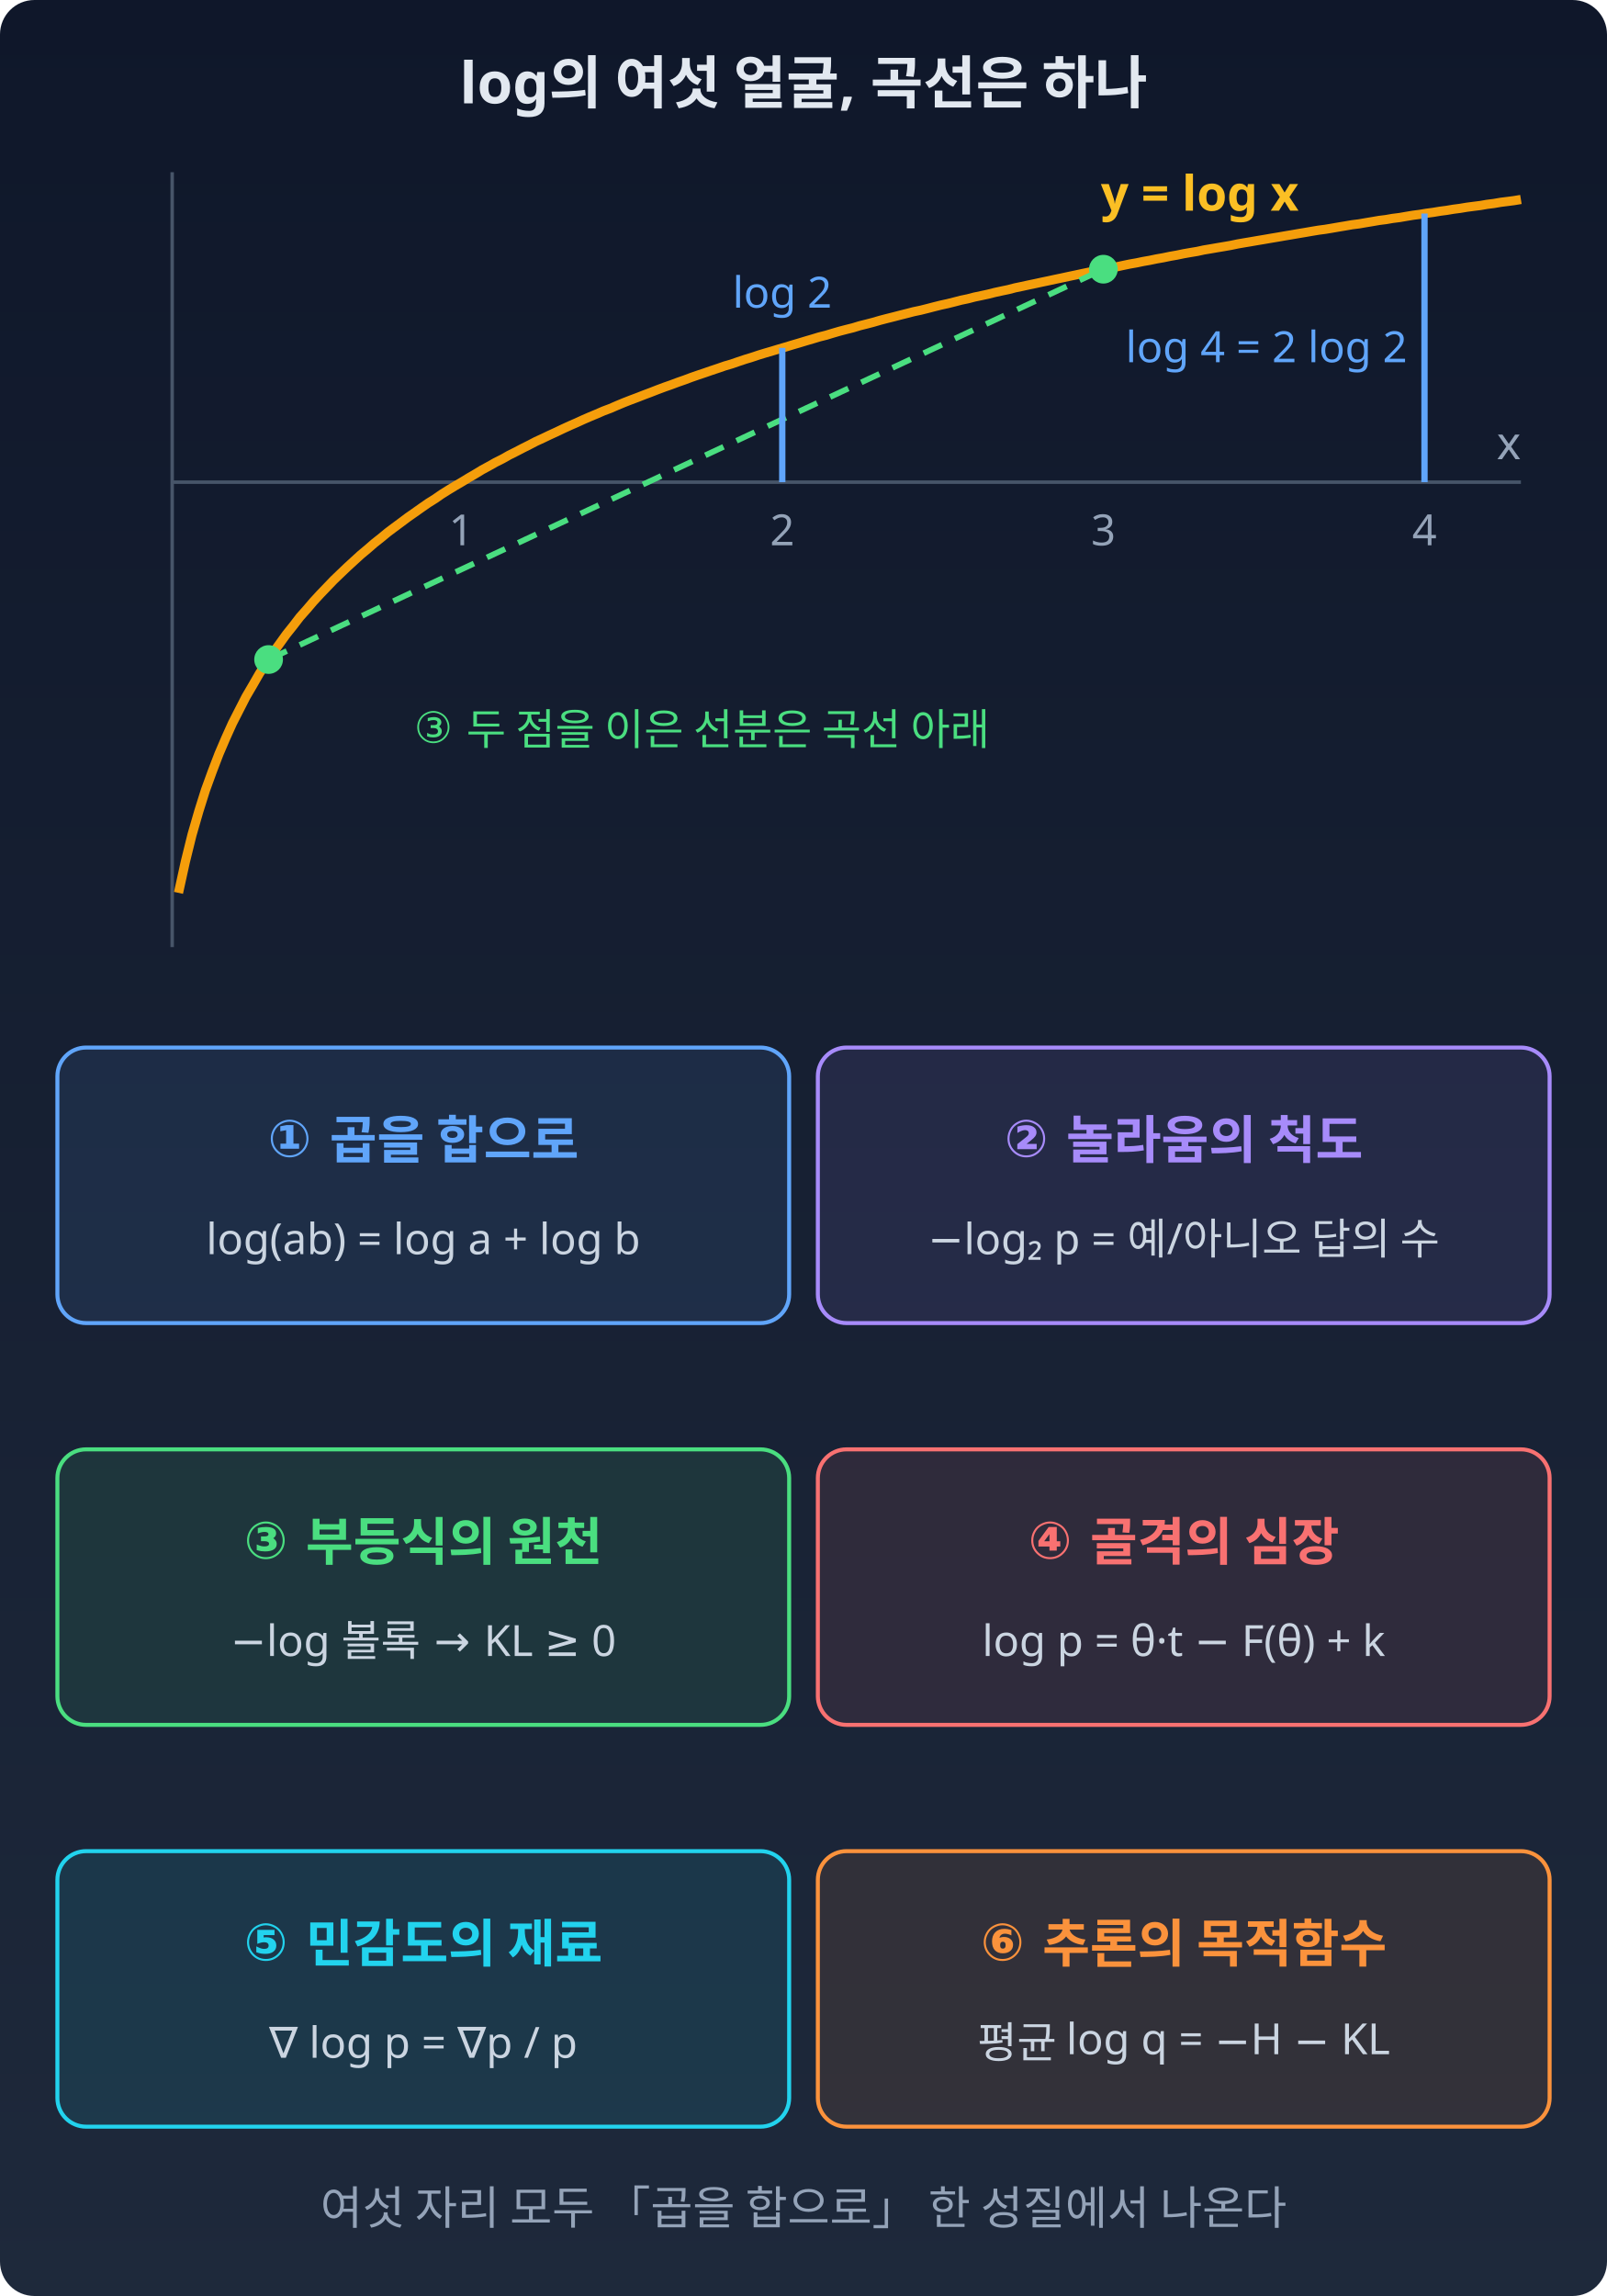
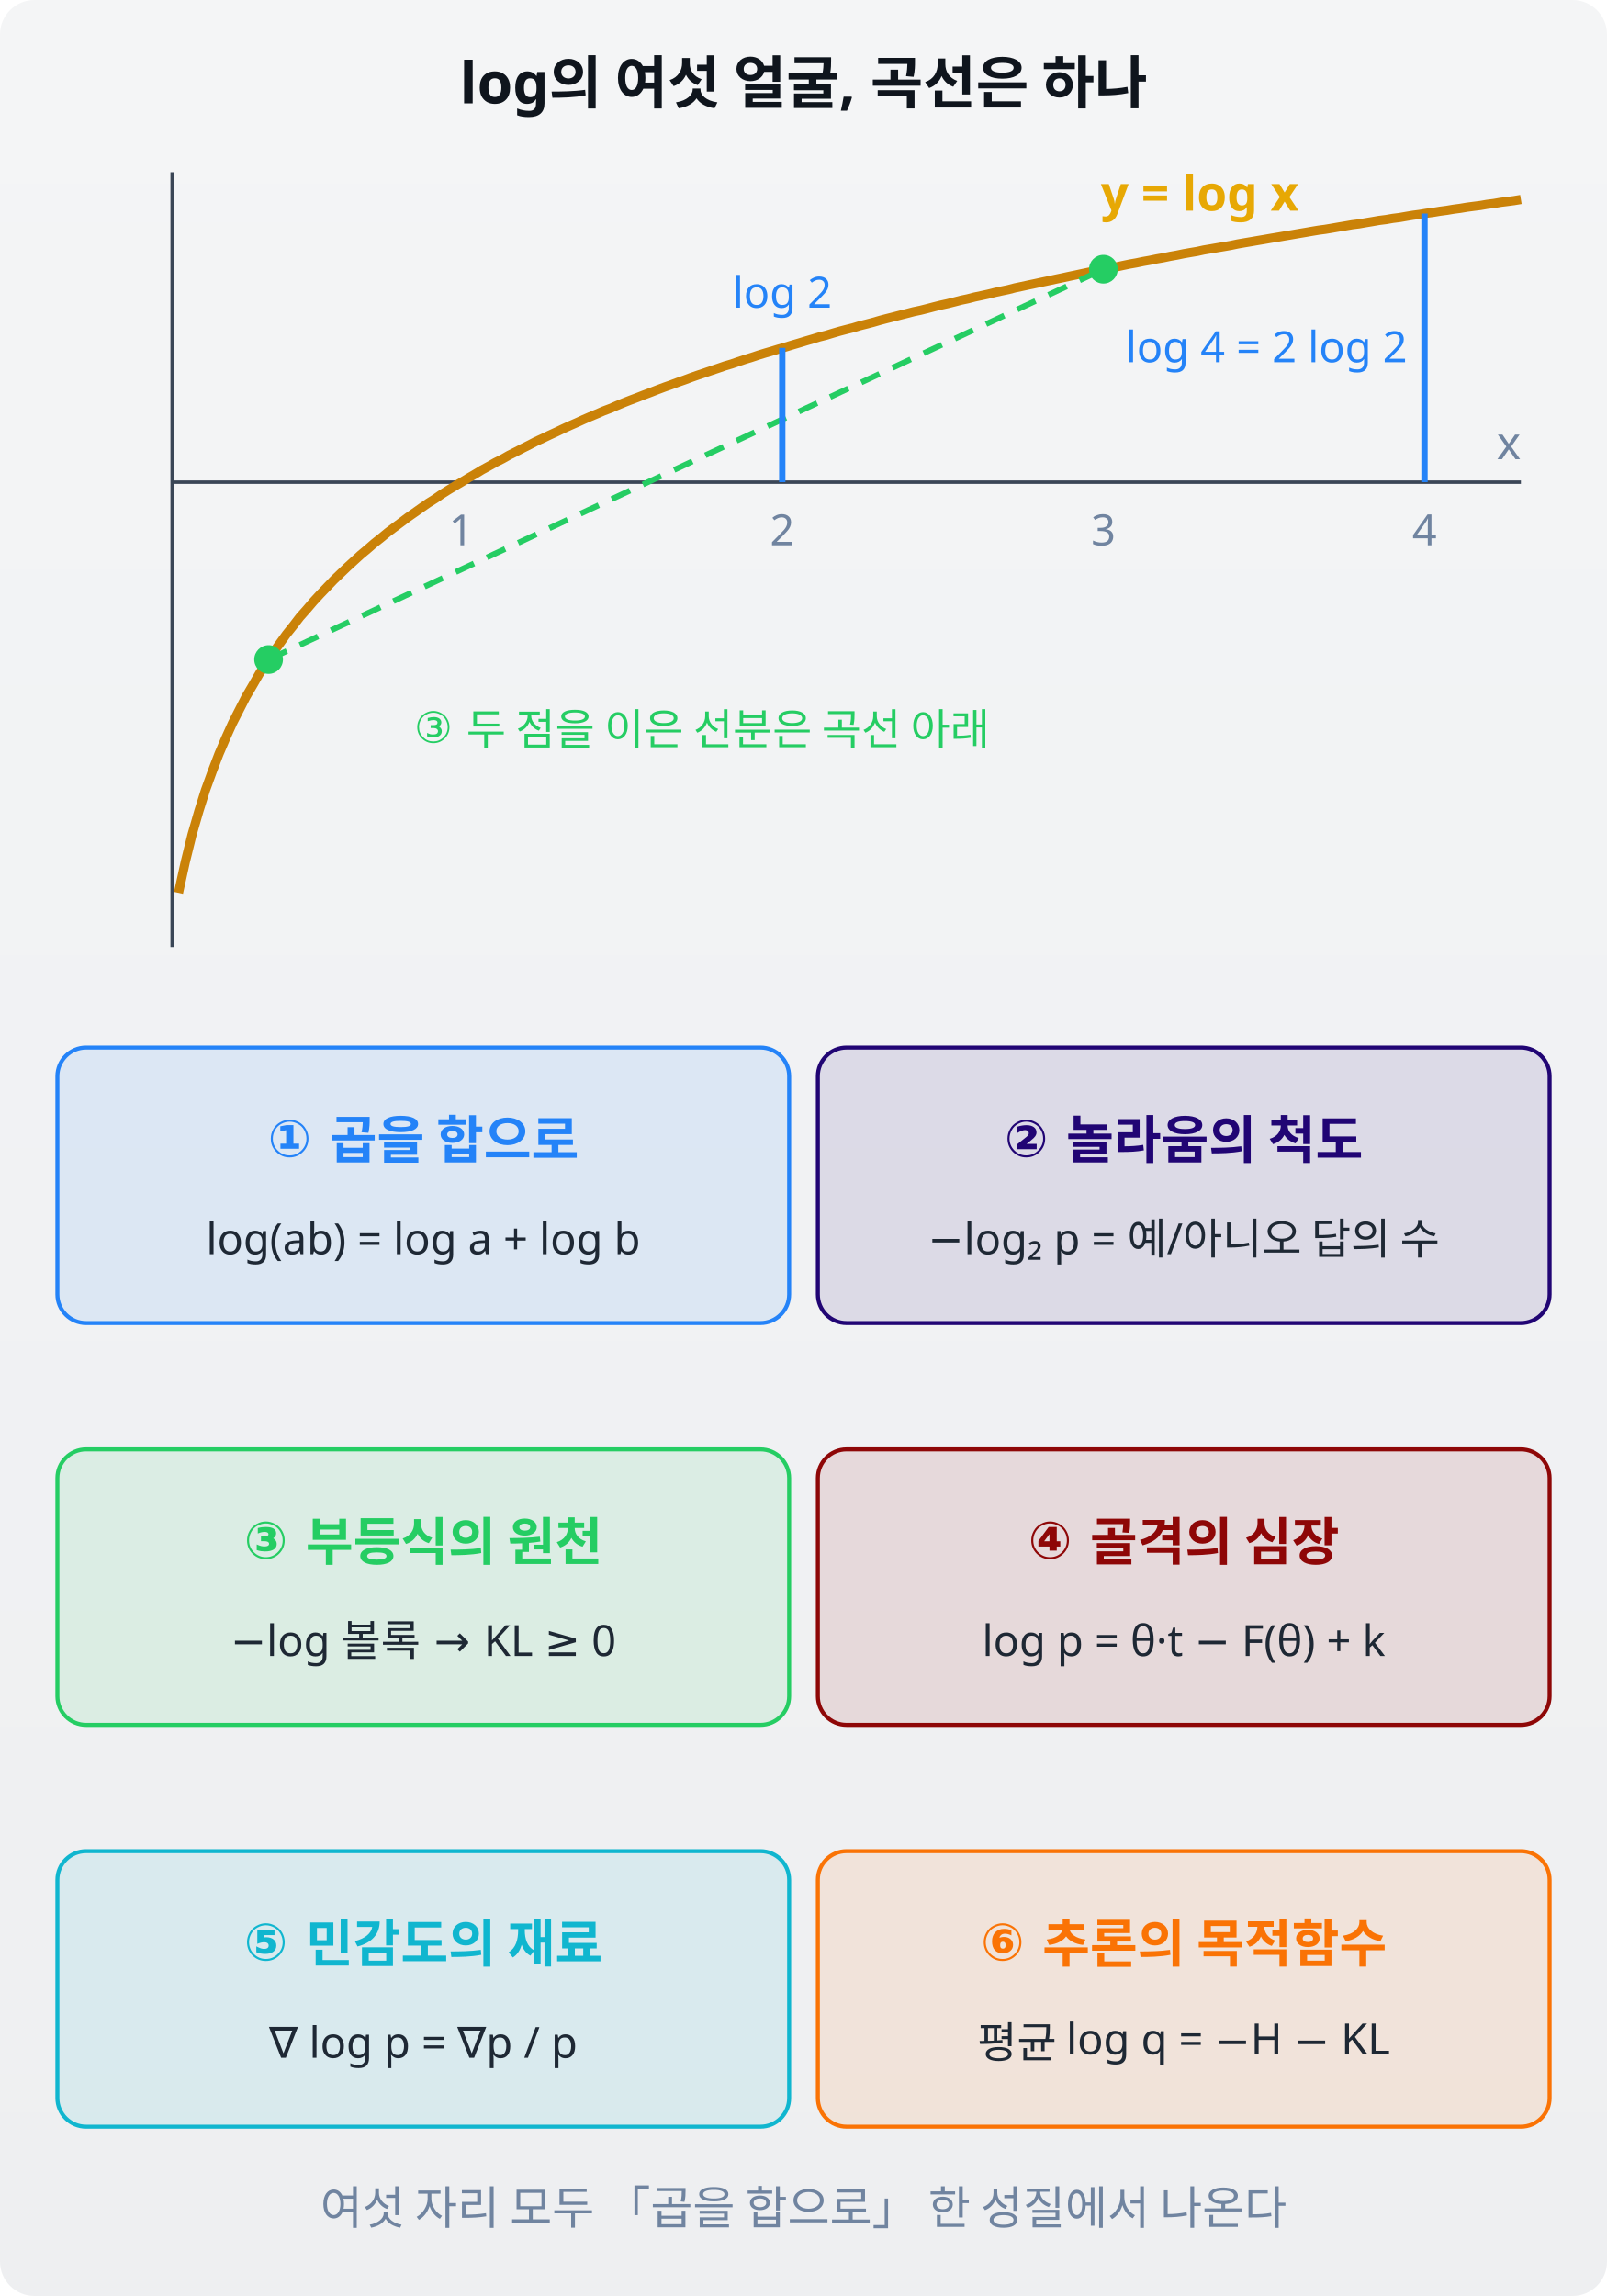
<svg xmlns="http://www.w3.org/2000/svg" viewBox="0 0 560 800" font-family="'Noto Sans KR', sans-serif">
  <defs>
    <linearGradient id="bg13a" x1="0" y1="0" x2="0" y2="1">
-       <stop offset="0%" stop-color="#0f172a" />
-       <stop offset="100%" stop-color="#1e293b" />
+       <stop offset="0%" stop-color="#f4f5f6" />
+       <stop offset="100%" stop-color="#eeeff1" />
    </linearGradient>
  </defs>
  <rect width="560" height="800" fill="url(#bg13a)" rx="12" />
-   <text x="280.0" y="36.0" fill="#e2e8f0" font-size="20" text-anchor="middle" font-weight="700">log의 여섯 얼굴, 곡선은 하나</text>
-   <path d="M60.0,168.0 L530.0,168.0" fill="none" stroke="#475569" stroke-width="1.2" />
-   <path d="M60.0,60.0 L60.0,330.0" fill="none" stroke="#475569" stroke-width="1.2" />
-   <text x="160.7" y="190.0" fill="#94a3b8" font-size="15" text-anchor="middle" font-weight="normal">1</text>
-   <text x="272.6" y="190.0" fill="#94a3b8" font-size="15" text-anchor="middle" font-weight="normal">2</text>
-   <text x="384.5" y="190.0" fill="#94a3b8" font-size="15" text-anchor="middle" font-weight="normal">3</text>
-   <text x="496.4" y="190.0" fill="#94a3b8" font-size="15" text-anchor="middle" font-weight="normal">4</text>
-   <text x="530.0" y="160.0" fill="#94a3b8" font-size="16" text-anchor="end" font-weight="normal">x</text>
-   <path d="M62.2,311.1 L64.6,300.2 L66.9,290.9 L69.3,282.6 L71.6,275.3 L74.0,268.7 L76.3,262.7 L78.7,257.1 L81.0,252.0 L83.4,247.3 L85.7,242.8 L88.1,238.7 L90.4,234.7 L92.8,231.0 L95.1,227.5 L97.5,224.2 L99.8,221.0 L102.2,218.0 L104.5,215.0 L106.9,212.3 L109.2,209.6 L111.6,207.0 L114.0,204.5 L116.3,202.1 L118.7,199.8 L121.0,197.6 L123.4,195.4 L125.7,193.3 L128.1,191.3 L130.4,189.3 L132.8,187.4 L135.1,185.5 L137.5,183.7 L139.8,182.0 L142.2,180.2 L144.5,178.6 L146.9,176.9 L149.2,175.3 L151.6,173.8 L153.9,172.2 L156.3,170.7 L158.6,169.3 L161.0,167.9 L163.3,166.5 L165.7,165.1 L168.0,163.7 L170.4,162.4 L172.7,161.1 L175.1,159.9 L177.4,158.6 L179.8,157.4 L182.1,156.2 L184.5,155.0 L186.8,153.8 L189.2,152.7 L191.5,151.6 L193.9,150.5 L196.2,149.4 L198.6,148.3 L200.9,147.3 L203.3,146.2 L205.6,145.2 L208.0,144.2 L210.3,143.2 L212.7,142.3 L215.0,141.3 L217.4,140.3 L219.7,139.4 L222.1,138.5 L224.4,137.6 L226.8,136.7 L229.1,135.8 L231.5,134.9 L233.8,134.1 L236.2,133.2 L238.5,132.4 L240.9,131.5 L243.2,130.7 L245.6,129.9 L247.9,129.1 L250.3,128.3 L252.6,127.5 L255.0,126.8 L257.3,126.0 L259.7,125.2 L262.0,124.5 L264.4,123.7 L266.7,123.0 L269.1,122.3 L271.4,121.6 L273.8,120.9 L276.1,120.2 L278.5,119.5 L280.8,118.8 L283.2,118.1 L285.5,117.4 L287.9,116.8 L290.2,116.1 L292.6,115.4 L294.9,114.8 L297.3,114.2 L299.6,113.5 L302.0,112.9 L304.3,112.3 L306.7,111.6 L309.0,111.0 L311.4,110.4 L313.7,109.8 L316.1,109.2 L318.4,108.6 L320.8,108.1 L323.2,107.5 L325.5,106.9 L327.9,106.3 L330.2,105.8 L332.6,105.2 L334.9,104.6 L337.3,104.1 L339.6,103.5 L342.0,103.0 L344.3,102.5 L346.7,101.9 L349.0,101.4 L351.4,100.9 L353.7,100.3 L356.1,99.8 L358.4,99.3 L360.8,98.8 L363.1,98.3 L365.5,97.8 L367.8,97.3 L370.2,96.8 L372.5,96.3 L374.9,95.8 L377.2,95.3 L379.6,94.8 L381.9,94.4 L384.3,93.9 L386.6,93.4 L389.0,93.0 L391.3,92.5 L393.7,92.0 L396.0,91.6 L398.4,91.1 L400.7,90.7 L403.1,90.2 L405.4,89.8 L407.8,89.3 L410.1,88.9 L412.5,88.4 L414.8,88.0 L417.2,87.6 L419.5,87.1 L421.9,86.7 L424.2,86.3 L426.6,85.9 L428.9,85.5 L431.3,85.0 L433.6,84.6 L436.0,84.2 L438.3,83.8 L440.7,83.4 L443.0,83.0 L445.4,82.6 L447.7,82.2 L450.1,81.8 L452.4,81.4 L454.8,81.0 L457.1,80.6 L459.5,80.2 L461.8,79.9 L464.2,79.5 L466.5,79.1 L468.9,78.7 L471.2,78.3 L473.6,78.0 L475.9,77.6 L478.3,77.2 L480.6,76.8 L483.0,76.5 L485.3,76.1 L487.7,75.8 L490.0,75.4 L492.4,75.0 L494.7,74.7 L497.1,74.3 L499.4,74.0 L501.8,73.6 L504.1,73.3 L506.5,72.9 L508.8,72.6 L511.2,72.2 L513.5,71.9 L515.9,71.6 L518.2,71.2 L520.6,70.9 L522.9,70.5 L525.3,70.2 L527.6,69.9 L530.0,69.5" fill="none" stroke="#f59e0b" stroke-width="3.2" />
-   <text x="418.1" y="73.4" fill="#fbbf24" font-size="17" text-anchor="middle" font-weight="700">y = log x</text>
-   <path d="M93.6,229.8 L384.5,93.8" fill="none" stroke="#4ade80" stroke-width="2" stroke-dasharray="7 5" />
-   <circle cx="93.6" cy="229.8" r="5" fill="#4ade80" />
-   <circle cx="384.5" cy="93.8" r="5" fill="#4ade80" />
-   <text x="244.6" y="258.8" fill="#4ade80" font-size="15" text-anchor="middle" font-weight="normal">③ 두 점을 이은 선분은 곡선 아래</text>
-   <path d="M272.6,168.0 L272.6,121.2" fill="none" stroke="#60a5fa" stroke-width="2.2" />
-   <path d="M496.4,168.0 L496.4,74.4" fill="none" stroke="#60a5fa" stroke-width="2.2" />
-   <text x="272.6" y="107.2" fill="#60a5fa" font-size="15" text-anchor="middle" font-weight="normal">log 2</text>
-   <text x="490.4" y="126.2" fill="#60a5fa" font-size="15" text-anchor="end" font-weight="normal">log 4 = 2 log 2</text>
-   <rect x="20" y="365" width="255" height="96" rx="10" fill="#60a5fa" fill-opacity="0.10" stroke="#60a5fa" stroke-width="1.4" />
-   <text x="147.5" y="403.0" fill="#60a5fa" font-size="18" text-anchor="middle" font-weight="700">① 곱을 합으로</text>
-   <text x="147.5" y="437.0" fill="#cbd5e1" font-size="15" text-anchor="middle" font-weight="normal">log(ab) = log a + log b</text>
-   <rect x="285" y="365" width="255" height="96" rx="10" fill="#a78bfa" fill-opacity="0.10" stroke="#a78bfa" stroke-width="1.4" />
-   <text x="412.5" y="403.0" fill="#a78bfa" font-size="18" text-anchor="middle" font-weight="700">② 놀라움의 척도</text>
-   <text x="412.5" y="437.0" fill="#cbd5e1" font-size="15" text-anchor="middle" font-weight="normal">−log₂ p = 예/아니오 답의 수</text>
-   <rect x="20" y="505" width="255" height="96" rx="10" fill="#4ade80" fill-opacity="0.10" stroke="#4ade80" stroke-width="1.4" />
-   <text x="147.5" y="543.0" fill="#4ade80" font-size="18" text-anchor="middle" font-weight="700">③ 부등식의 원천</text>
-   <text x="147.5" y="577.0" fill="#cbd5e1" font-size="15" text-anchor="middle" font-weight="normal">−log 볼록 → KL ≥ 0</text>
-   <rect x="285" y="505" width="255" height="96" rx="10" fill="#f87171" fill-opacity="0.10" stroke="#f87171" stroke-width="1.4" />
-   <text x="412.5" y="543.0" fill="#f87171" font-size="18" text-anchor="middle" font-weight="700">④ 골격의 심장</text>
-   <text x="412.5" y="577.0" fill="#cbd5e1" font-size="15" text-anchor="middle" font-weight="normal">log p = θ·t − F(θ) + k</text>
-   <rect x="20" y="645" width="255" height="96" rx="10" fill="#22d3ee" fill-opacity="0.10" stroke="#22d3ee" stroke-width="1.4" />
-   <text x="147.5" y="683.0" fill="#22d3ee" font-size="18" text-anchor="middle" font-weight="700">⑤ 민감도의 재료</text>
-   <text x="147.5" y="717.0" fill="#cbd5e1" font-size="15" text-anchor="middle" font-weight="normal">∇ log p = ∇p / p</text>
-   <rect x="285" y="645" width="255" height="96" rx="10" fill="#fb923c" fill-opacity="0.10" stroke="#fb923c" stroke-width="1.4" />
-   <text x="412.5" y="683.0" fill="#fb923c" font-size="18" text-anchor="middle" font-weight="700">⑥ 추론의 목적함수</text>
-   <text x="412.5" y="717.0" fill="#cbd5e1" font-size="15" text-anchor="middle" font-weight="normal">평균 log q = −H − KL</text>
-   <text x="280.0" y="775.0" fill="#94a3b8" font-size="16" text-anchor="middle" font-weight="normal">여섯 자리 모두 「곱을 합으로」 한 성질에서 나온다</text>
+   <text x="280.0" y="36.0" fill="#0f151d" font-size="20" text-anchor="middle" font-weight="700">log의 여섯 얼굴, 곡선은 하나</text>
+   <path d="M60.0,168.0 L530.0,168.0" fill="none" stroke="#3a4656" stroke-width="1.2" />
+   <path d="M60.0,60.0 L60.0,330.0" fill="none" stroke="#3a4656" stroke-width="1.2" />
+   <text x="160.7" y="190.0" fill="#7084a0" font-size="15" text-anchor="middle" font-weight="normal">1</text>
+   <text x="272.6" y="190.0" fill="#7084a0" font-size="15" text-anchor="middle" font-weight="normal">2</text>
+   <text x="384.5" y="190.0" fill="#7084a0" font-size="15" text-anchor="middle" font-weight="normal">3</text>
+   <text x="496.4" y="190.0" fill="#7084a0" font-size="15" text-anchor="middle" font-weight="normal">4</text>
+   <text x="530.0" y="160.0" fill="#7084a0" font-size="16" text-anchor="end" font-weight="normal">x</text>
+   <path d="M62.2,311.1 L64.6,300.2 L66.9,290.9 L69.3,282.6 L71.6,275.3 L74.0,268.7 L76.3,262.7 L78.7,257.1 L81.0,252.0 L83.4,247.3 L85.7,242.8 L88.1,238.7 L90.4,234.7 L92.8,231.0 L95.1,227.5 L97.5,224.2 L99.8,221.0 L102.2,218.0 L104.5,215.0 L106.9,212.3 L109.2,209.6 L111.6,207.0 L114.0,204.5 L116.3,202.1 L118.7,199.8 L121.0,197.6 L123.4,195.4 L125.7,193.3 L128.1,191.3 L130.4,189.3 L132.8,187.4 L135.1,185.5 L137.5,183.7 L139.8,182.0 L142.2,180.2 L144.5,178.6 L146.9,176.9 L149.2,175.3 L151.6,173.8 L153.9,172.2 L156.3,170.7 L158.6,169.3 L161.0,167.9 L163.3,166.5 L165.7,165.1 L168.0,163.7 L170.4,162.4 L172.7,161.1 L175.1,159.9 L177.4,158.6 L179.8,157.4 L182.1,156.2 L184.5,155.0 L186.8,153.8 L189.2,152.7 L191.5,151.6 L193.9,150.5 L196.2,149.4 L198.6,148.3 L200.9,147.3 L203.3,146.2 L205.6,145.2 L208.0,144.2 L210.3,143.2 L212.7,142.3 L215.0,141.3 L217.4,140.3 L219.7,139.4 L222.1,138.5 L224.4,137.6 L226.8,136.7 L229.1,135.8 L231.5,134.9 L233.8,134.1 L236.2,133.2 L238.5,132.4 L240.9,131.5 L243.2,130.7 L245.6,129.9 L247.9,129.1 L250.3,128.3 L252.6,127.5 L255.0,126.8 L257.3,126.0 L259.7,125.2 L262.0,124.5 L264.4,123.7 L266.7,123.0 L269.1,122.3 L271.4,121.6 L273.8,120.9 L276.1,120.2 L278.5,119.5 L280.8,118.8 L283.2,118.1 L285.5,117.4 L287.9,116.8 L290.2,116.1 L292.6,115.4 L294.9,114.8 L297.3,114.2 L299.6,113.5 L302.0,112.9 L304.3,112.3 L306.7,111.6 L309.0,111.0 L311.4,110.4 L313.7,109.8 L316.1,109.2 L318.4,108.6 L320.8,108.1 L323.2,107.5 L325.5,106.9 L327.9,106.3 L330.2,105.8 L332.6,105.2 L334.9,104.6 L337.3,104.1 L339.6,103.5 L342.0,103.0 L344.3,102.5 L346.7,101.9 L349.0,101.4 L351.4,100.9 L353.7,100.3 L356.1,99.8 L358.4,99.3 L360.8,98.8 L363.1,98.3 L365.5,97.8 L367.8,97.3 L370.2,96.8 L372.5,96.3 L374.9,95.8 L377.2,95.3 L379.6,94.8 L381.9,94.4 L384.3,93.9 L386.6,93.4 L389.0,93.0 L391.3,92.5 L393.7,92.0 L396.0,91.6 L398.4,91.1 L400.7,90.7 L403.1,90.2 L405.4,89.8 L407.8,89.3 L410.1,88.9 L412.5,88.4 L414.8,88.0 L417.2,87.6 L419.5,87.1 L421.9,86.7 L424.2,86.3 L426.6,85.9 L428.9,85.5 L431.3,85.0 L433.6,84.6 L436.0,84.2 L438.3,83.8 L440.7,83.4 L443.0,83.0 L445.4,82.6 L447.7,82.2 L450.1,81.8 L452.4,81.4 L454.8,81.0 L457.1,80.6 L459.5,80.2 L461.8,79.9 L464.2,79.5 L466.5,79.1 L468.9,78.7 L471.2,78.3 L473.6,78.0 L475.9,77.6 L478.3,77.2 L480.6,76.8 L483.0,76.5 L485.3,76.1 L487.7,75.8 L490.0,75.4 L492.4,75.0 L494.7,74.7 L497.1,74.3 L499.4,74.0 L501.8,73.6 L504.1,73.3 L506.5,72.9 L508.8,72.6 L511.2,72.2 L513.5,71.9 L515.9,71.6 L518.2,71.2 L520.6,70.9 L522.9,70.5 L525.3,70.2 L527.6,69.9 L530.0,69.5" fill="none" stroke="#ca8208" stroke-width="3.2" />
+   <text x="418.1" y="73.4" fill="#e7a804" font-size="17" text-anchor="middle" font-weight="700">y = log x</text>
+   <path d="M93.6,229.8 L384.5,93.8" fill="none" stroke="#25cd63" stroke-width="2" stroke-dasharray="7 5" />
+   <circle cx="93.6" cy="229.8" r="5" fill="#25cd63" />
+   <circle cx="384.5" cy="93.8" r="5" fill="#25cd63" />
+   <text x="244.6" y="258.8" fill="#25cd63" font-size="15" text-anchor="middle" font-weight="normal">③ 두 점을 이은 선분은 곡선 아래</text>
+   <path d="M272.6,168.0 L272.6,121.2" fill="none" stroke="#2483f8" stroke-width="2.2" />
+   <path d="M496.4,168.0 L496.4,74.4" fill="none" stroke="#2483f8" stroke-width="2.2" />
+   <text x="272.6" y="107.2" fill="#2483f8" font-size="15" text-anchor="middle" font-weight="normal">log 2</text>
+   <text x="490.4" y="126.2" fill="#2483f8" font-size="15" text-anchor="end" font-weight="normal">log 4 = 2 log 2</text>
+   <rect x="20" y="365" width="255" height="96" rx="10" fill="#2483f8" fill-opacity="0.10" stroke="#2483f8" stroke-width="1.4" />
+   <text x="147.5" y="403.0" fill="#2483f8" font-size="18" text-anchor="middle" font-weight="700">① 곱을 합으로</text>
+   <text x="147.5" y="437.0" fill="#1e2834" font-size="15" text-anchor="middle" font-weight="normal">log(ab) = log a + log b</text>
+   <rect x="285" y="365" width="255" height="96" rx="10" fill="#210574" fill-opacity="0.10" stroke="#210574" stroke-width="1.4" />
+   <text x="412.5" y="403.0" fill="#210574" font-size="18" text-anchor="middle" font-weight="700">② 놀라움의 척도</text>
+   <text x="412.5" y="437.0" fill="#1e2834" font-size="15" text-anchor="middle" font-weight="normal">−log₂ p = 예/아니오 답의 수</text>
+   <rect x="20" y="505" width="255" height="96" rx="10" fill="#25cd63" fill-opacity="0.10" stroke="#25cd63" stroke-width="1.4" />
+   <text x="147.5" y="543.0" fill="#25cd63" font-size="18" text-anchor="middle" font-weight="700">③ 부등식의 원천</text>
+   <text x="147.5" y="577.0" fill="#1e2834" font-size="15" text-anchor="middle" font-weight="normal">−log 볼록 → KL ≥ 0</text>
+   <rect x="285" y="505" width="255" height="96" rx="10" fill="#8e0707" fill-opacity="0.10" stroke="#8e0707" stroke-width="1.4" />
+   <text x="412.5" y="543.0" fill="#8e0707" font-size="18" text-anchor="middle" font-weight="700">④ 골격의 심장</text>
+   <text x="412.5" y="577.0" fill="#1e2834" font-size="15" text-anchor="middle" font-weight="normal">log p = θ·t − F(θ) + k</text>
+   <rect x="20" y="645" width="255" height="96" rx="10" fill="#10b6cf" fill-opacity="0.10" stroke="#10b6cf" stroke-width="1.4" />
+   <text x="147.5" y="683.0" fill="#10b6cf" font-size="18" text-anchor="middle" font-weight="700">⑤ 민감도의 재료</text>
+   <text x="147.5" y="717.0" fill="#1e2834" font-size="15" text-anchor="middle" font-weight="normal">∇ log p = ∇p / p</text>
+   <rect x="285" y="645" width="255" height="96" rx="10" fill="#fa7305" fill-opacity="0.10" stroke="#fa7305" stroke-width="1.4" />
+   <text x="412.5" y="683.0" fill="#fa7305" font-size="18" text-anchor="middle" font-weight="700">⑥ 추론의 목적함수</text>
+   <text x="412.5" y="717.0" fill="#1e2834" font-size="15" text-anchor="middle" font-weight="normal">평균 log q = −H − KL</text>
+   <text x="280.0" y="775.0" fill="#7084a0" font-size="16" text-anchor="middle" font-weight="normal">여섯 자리 모두 「곱을 합으로」 한 성질에서 나온다</text>
</svg>
